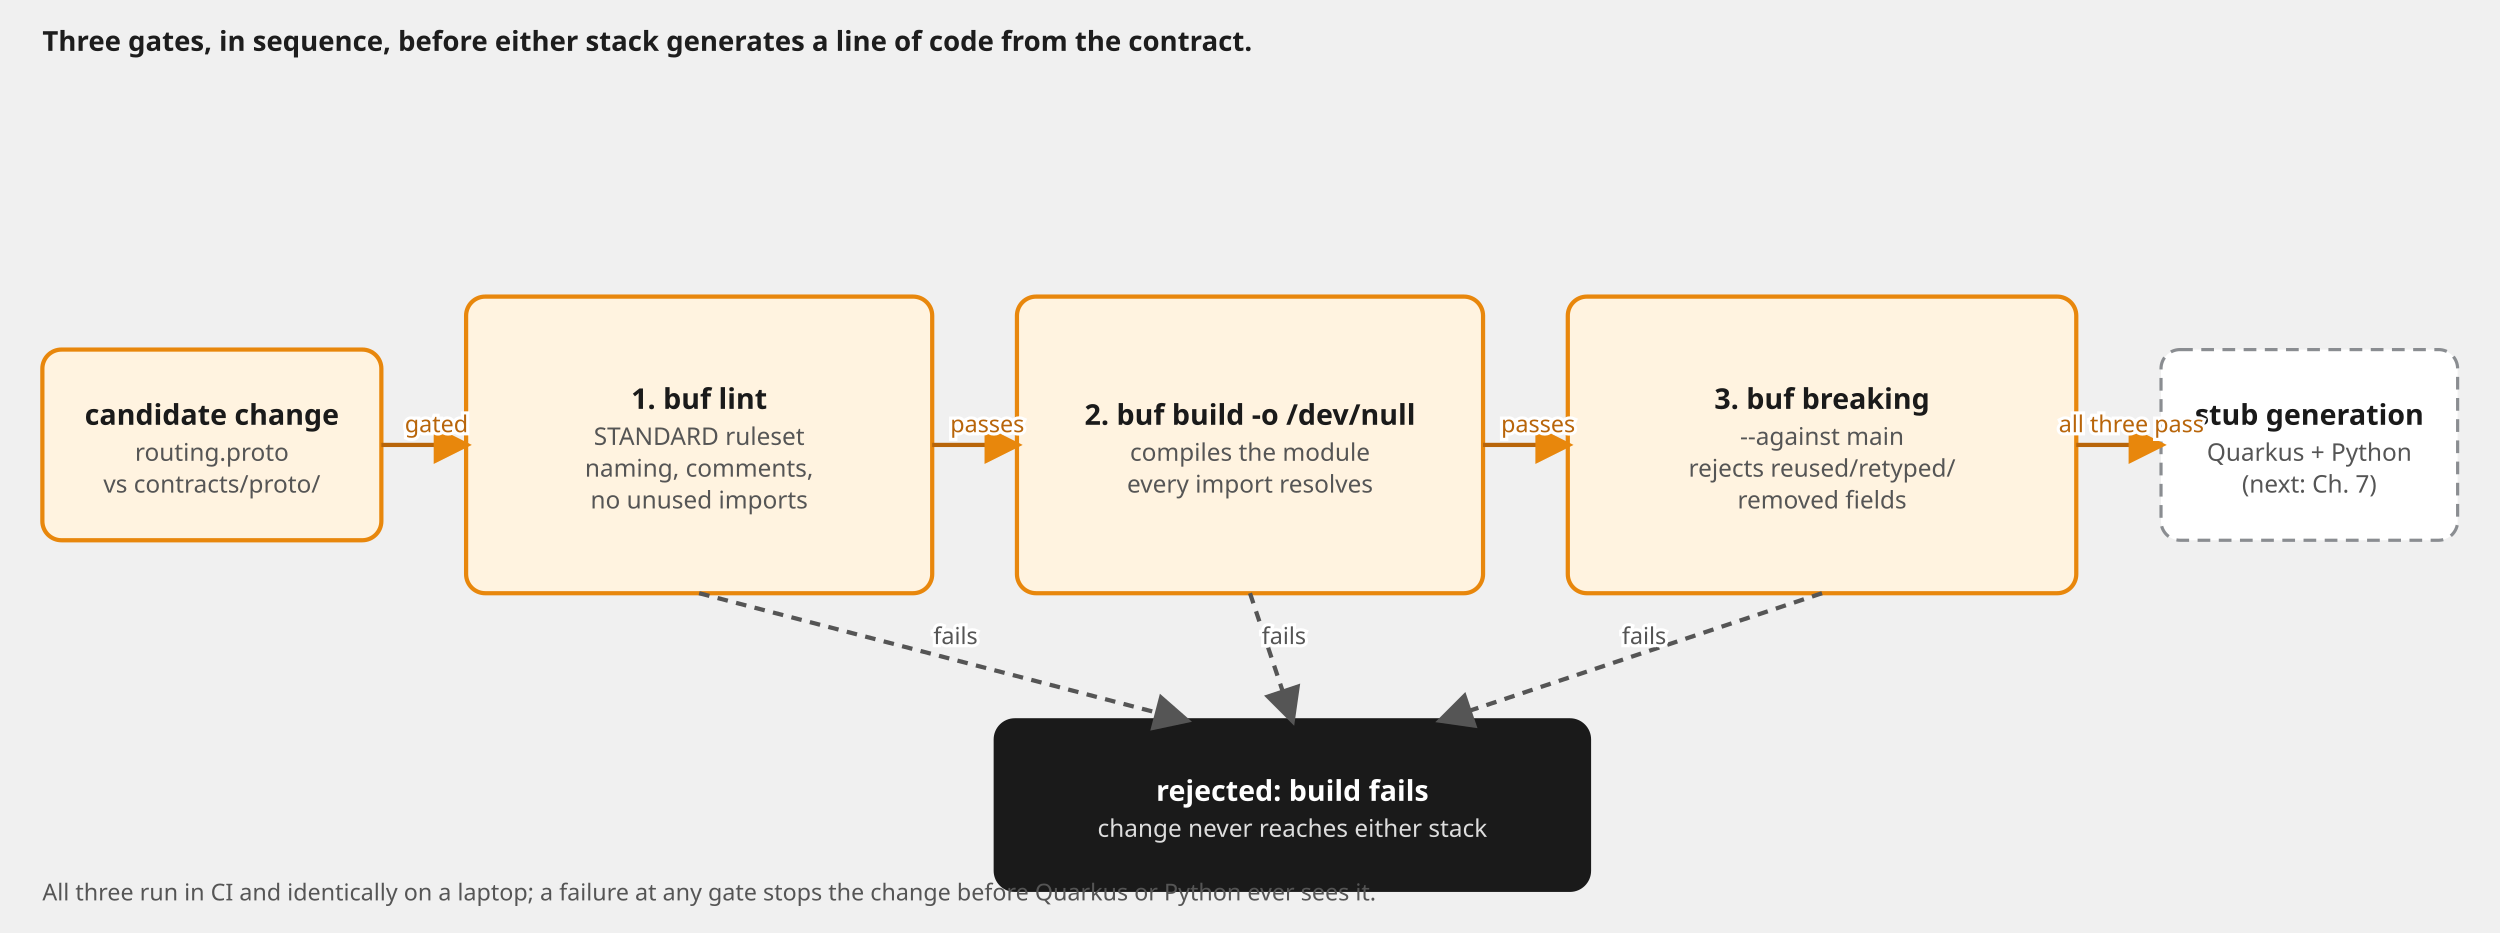
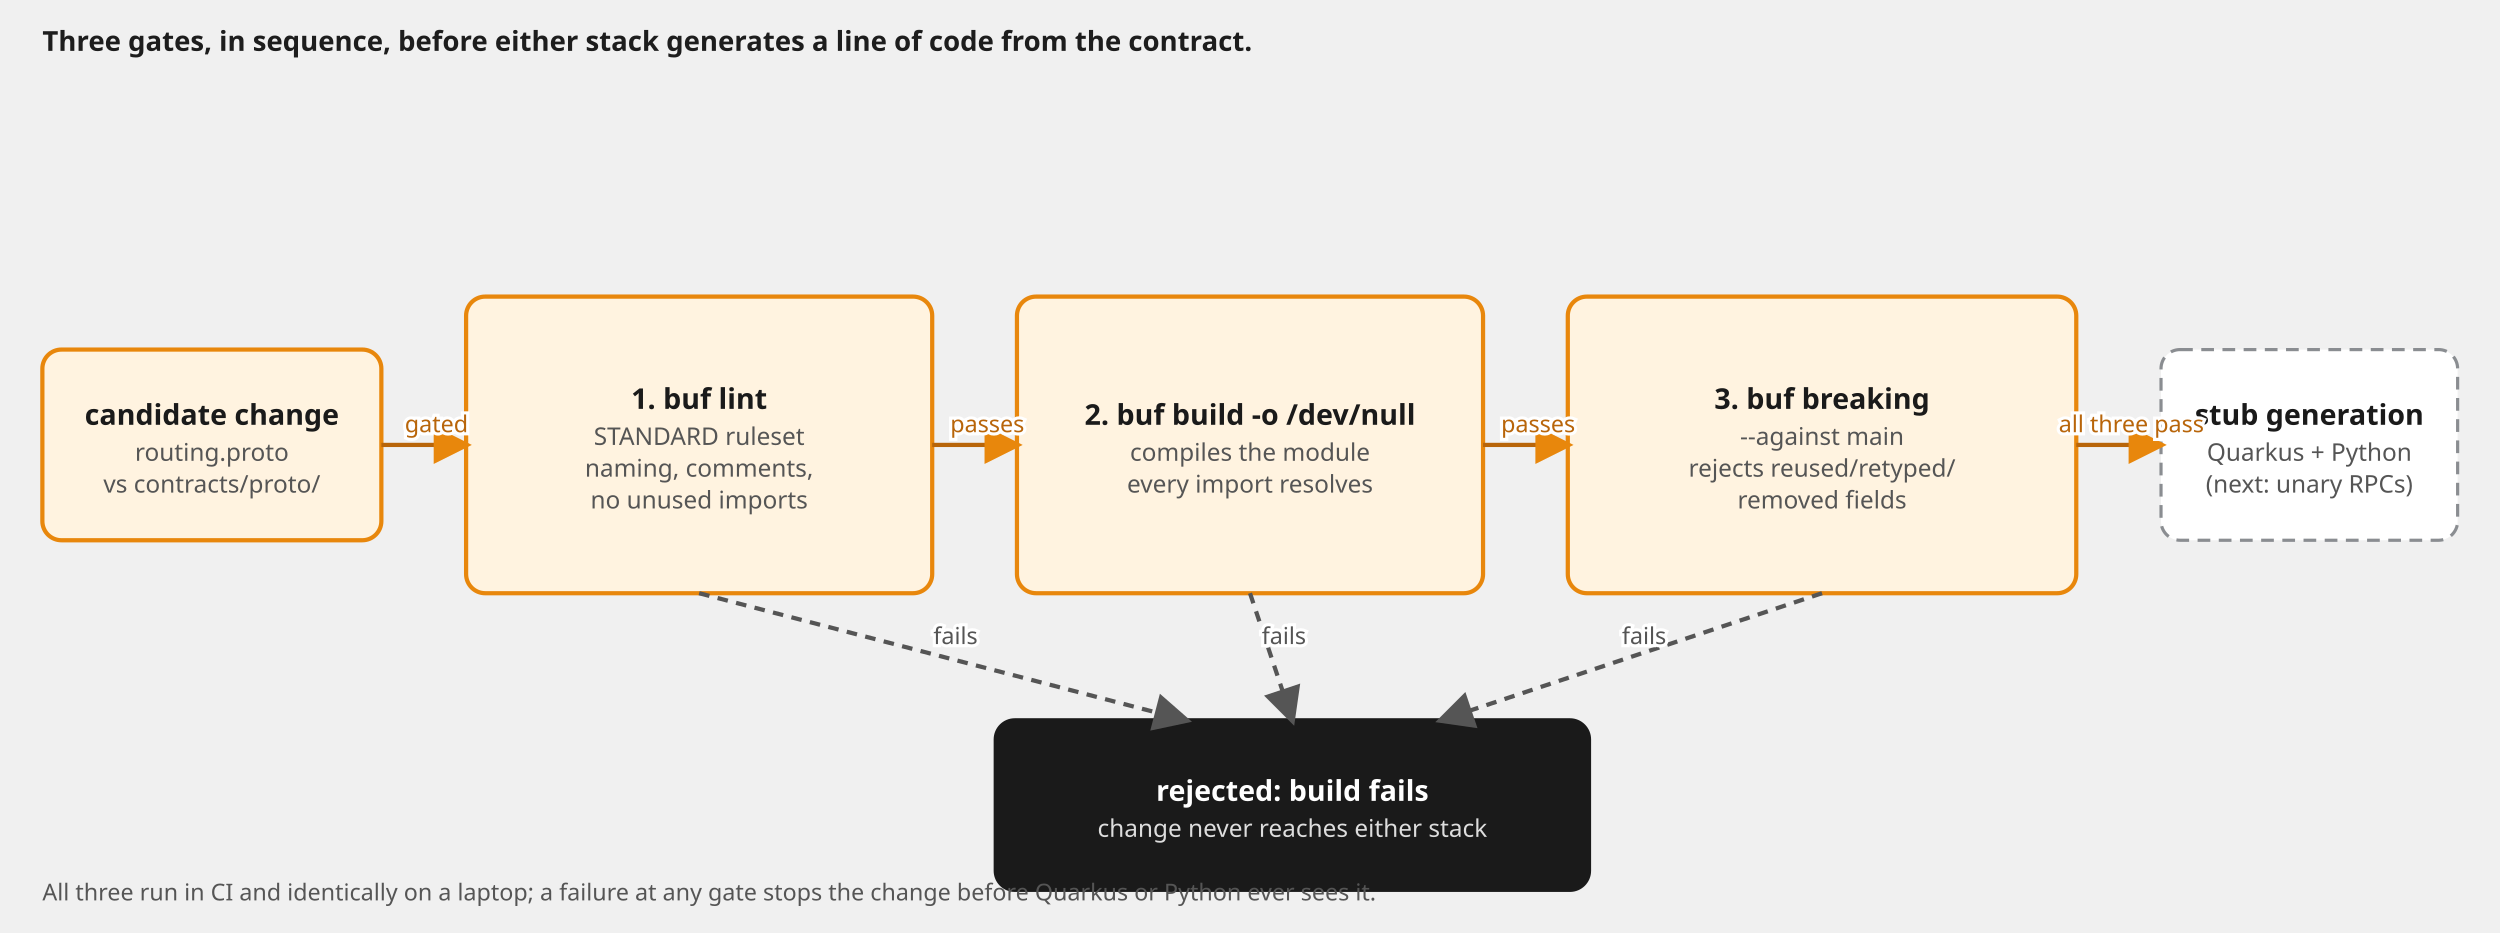
<svg xmlns="http://www.w3.org/2000/svg" viewBox="0 0 1180 440" font-family="'Red Hat Text', system-ui, sans-serif" role="img">
  <defs>
    <marker id="a" viewBox="0 0 10 10" refX="8.5" refY="5" markerWidth="9" markerHeight="9" orient="auto-start-reverse">
      <path d="M0,0 L10,5 L0,10 z" fill="#555" />
    </marker>
    <marker id="am" viewBox="0 0 10 10" refX="8.5" refY="5" markerWidth="9" markerHeight="9" orient="auto-start-reverse">
      <path d="M0,0 L10,5 L0,10 z" fill="#e8870c" />
    </marker>
  </defs>
  <rect x="20" y="165" width="160" height="90" rx="9" fill="#fff3e0" stroke="#e8870c" stroke-width="2" />
  <text x="100.0" y="200.5" font-size="13.5" font-weight="700" fill="#1a1a1a" text-anchor="middle">candidate change</text>
  <text x="100.0" y="217.5" font-size="11.5" fill="#555555" text-anchor="middle">routing.proto</text>
  <text x="100.0" y="232.5" font-size="11.5" fill="#555555" text-anchor="middle">vs contracts/proto/</text>
  <rect x="220" y="140" width="220" height="140" rx="9" fill="#fff3e0" stroke="#e8870c" stroke-width="2" />
  <text x="330.0" y="193.0" font-size="13.5" font-weight="700" fill="#1a1a1a" text-anchor="middle">1. buf lint</text>
  <text x="330.0" y="210.0" font-size="11.5" fill="#555555" text-anchor="middle">STANDARD ruleset</text>
  <text x="330.0" y="225.0" font-size="11.5" fill="#555555" text-anchor="middle">naming, comments,</text>
  <text x="330.0" y="240.0" font-size="11.5" fill="#555555" text-anchor="middle">no unused imports</text>
  <rect x="480" y="140" width="220" height="140" rx="9" fill="#fff3e0" stroke="#e8870c" stroke-width="2" />
  <text x="590.0" y="200.5" font-size="13.5" font-weight="700" fill="#1a1a1a" text-anchor="middle">2. buf build -o /dev/null</text>
  <text x="590.0" y="217.5" font-size="11.5" fill="#555555" text-anchor="middle">compiles the module</text>
  <text x="590.0" y="232.5" font-size="11.5" fill="#555555" text-anchor="middle">every import resolves</text>
  <rect x="740" y="140" width="240" height="140" rx="9" fill="#fff3e0" stroke="#e8870c" stroke-width="2" />
  <text x="860.0" y="193.0" font-size="13.5" font-weight="700" fill="#1a1a1a" text-anchor="middle">3. buf breaking</text>
  <text x="860.0" y="210.0" font-size="11.5" fill="#555555" text-anchor="middle">--against main</text>
  <text x="860.0" y="225.0" font-size="11.5" fill="#555555" text-anchor="middle">rejects reused/retyped/</text>
  <text x="860.0" y="240.0" font-size="11.5" fill="#555555" text-anchor="middle">removed fields</text>
  <rect x="1020" y="165" width="140" height="90" rx="9" fill="#ffffff" stroke="#8a8d91" stroke-width="1.5" stroke-dasharray="6 4" />
  <text x="1090.0" y="200.5" font-size="13.5" font-weight="700" fill="#1a1a1a" text-anchor="middle">stub generation</text>
  <text x="1090.0" y="217.5" font-size="11.5" fill="#555555" text-anchor="middle">Quarkus + Python</text>
-   <text x="1090.0" y="232.5" font-size="11.5" fill="#555555" text-anchor="middle">(next: Ch. 7)</text>
+   <text x="1090.0" y="232.5" font-size="11.5" fill="#555555" text-anchor="middle">(next: unary RPCs)</text>
  <rect x="470" y="340" width="280" height="80" rx="9" fill="#1a1a1a" stroke="#1a1a1a" stroke-width="2" />
  <text x="610.0" y="378.0" font-size="13.5" font-weight="700" fill="#ffffff" text-anchor="middle">rejected: build fails</text>
  <text x="610.0" y="395.0" font-size="11.5" fill="#dddddd" text-anchor="middle">change never reaches either stack</text>
  <path d="M180,210 L220,210" fill="none" stroke="#b8650a" stroke-width="2" marker-end="url(#am)" />
  <text x="206.0" y="204.0" font-size="11" fill="#ffffff" stroke="#ffffff" stroke-width="3" paint-order="stroke" text-anchor="middle">gated</text>
  <text x="206.0" y="204.0" font-size="11" fill="#b8650a" text-anchor="middle">gated</text>
  <path d="M440,210 L480,210" fill="none" stroke="#b8650a" stroke-width="2" marker-end="url(#am)" />
  <text x="466.0" y="204.0" font-size="11" fill="#ffffff" stroke="#ffffff" stroke-width="3" paint-order="stroke" text-anchor="middle">passes</text>
  <text x="466.0" y="204.0" font-size="11" fill="#b8650a" text-anchor="middle">passes</text>
  <path d="M700,210 L740,210" fill="none" stroke="#b8650a" stroke-width="2" marker-end="url(#am)" />
  <text x="726.0" y="204.0" font-size="11" fill="#ffffff" stroke="#ffffff" stroke-width="3" paint-order="stroke" text-anchor="middle">passes</text>
  <text x="726.0" y="204.0" font-size="11" fill="#b8650a" text-anchor="middle">passes</text>
  <path d="M980,210 L1020,210" fill="none" stroke="#b8650a" stroke-width="2" marker-end="url(#am)" />
  <text x="1006.0" y="204.0" font-size="11" fill="#ffffff" stroke="#ffffff" stroke-width="3" paint-order="stroke" text-anchor="middle">all three pass</text>
  <text x="1006.0" y="204.0" font-size="11" fill="#b8650a" text-anchor="middle">all three pass</text>
  <path d="M330,280 L560,340" fill="none" stroke="#555" stroke-width="2" stroke-dasharray="5 4" marker-end="url(#a)" />
  <text x="451.0" y="304.0" font-size="11" fill="#ffffff" stroke="#ffffff" stroke-width="3" paint-order="stroke" text-anchor="middle">fails</text>
  <text x="451.0" y="304.0" font-size="11" fill="#555" text-anchor="middle">fails</text>
  <path d="M590,280 L610,340" fill="none" stroke="#555" stroke-width="2" stroke-dasharray="5 4" marker-end="url(#a)" />
  <text x="606.0" y="304.0" font-size="11" fill="#ffffff" stroke="#ffffff" stroke-width="3" paint-order="stroke" text-anchor="middle">fails</text>
  <text x="606.0" y="304.0" font-size="11" fill="#555" text-anchor="middle">fails</text>
  <path d="M860,280 L680,340" fill="none" stroke="#555" stroke-width="2" stroke-dasharray="5 4" marker-end="url(#a)" />
  <text x="776.0" y="304.0" font-size="11" fill="#ffffff" stroke="#ffffff" stroke-width="3" paint-order="stroke" text-anchor="middle">fails</text>
  <text x="776.0" y="304.0" font-size="11" fill="#555" text-anchor="middle">fails</text>
  <text x="20" y="24" font-size="13" fill="#1d1d1d" text-anchor="start" font-weight="700">Three gates, in sequence, before either stack generates a line of code from the contract.</text>
  <text x="20" y="425" font-size="11" fill="#555555" text-anchor="start">All three run in CI and identically on a laptop; a failure at any gate stops the change before Quarkus or Python ever sees it.</text>
</svg>
